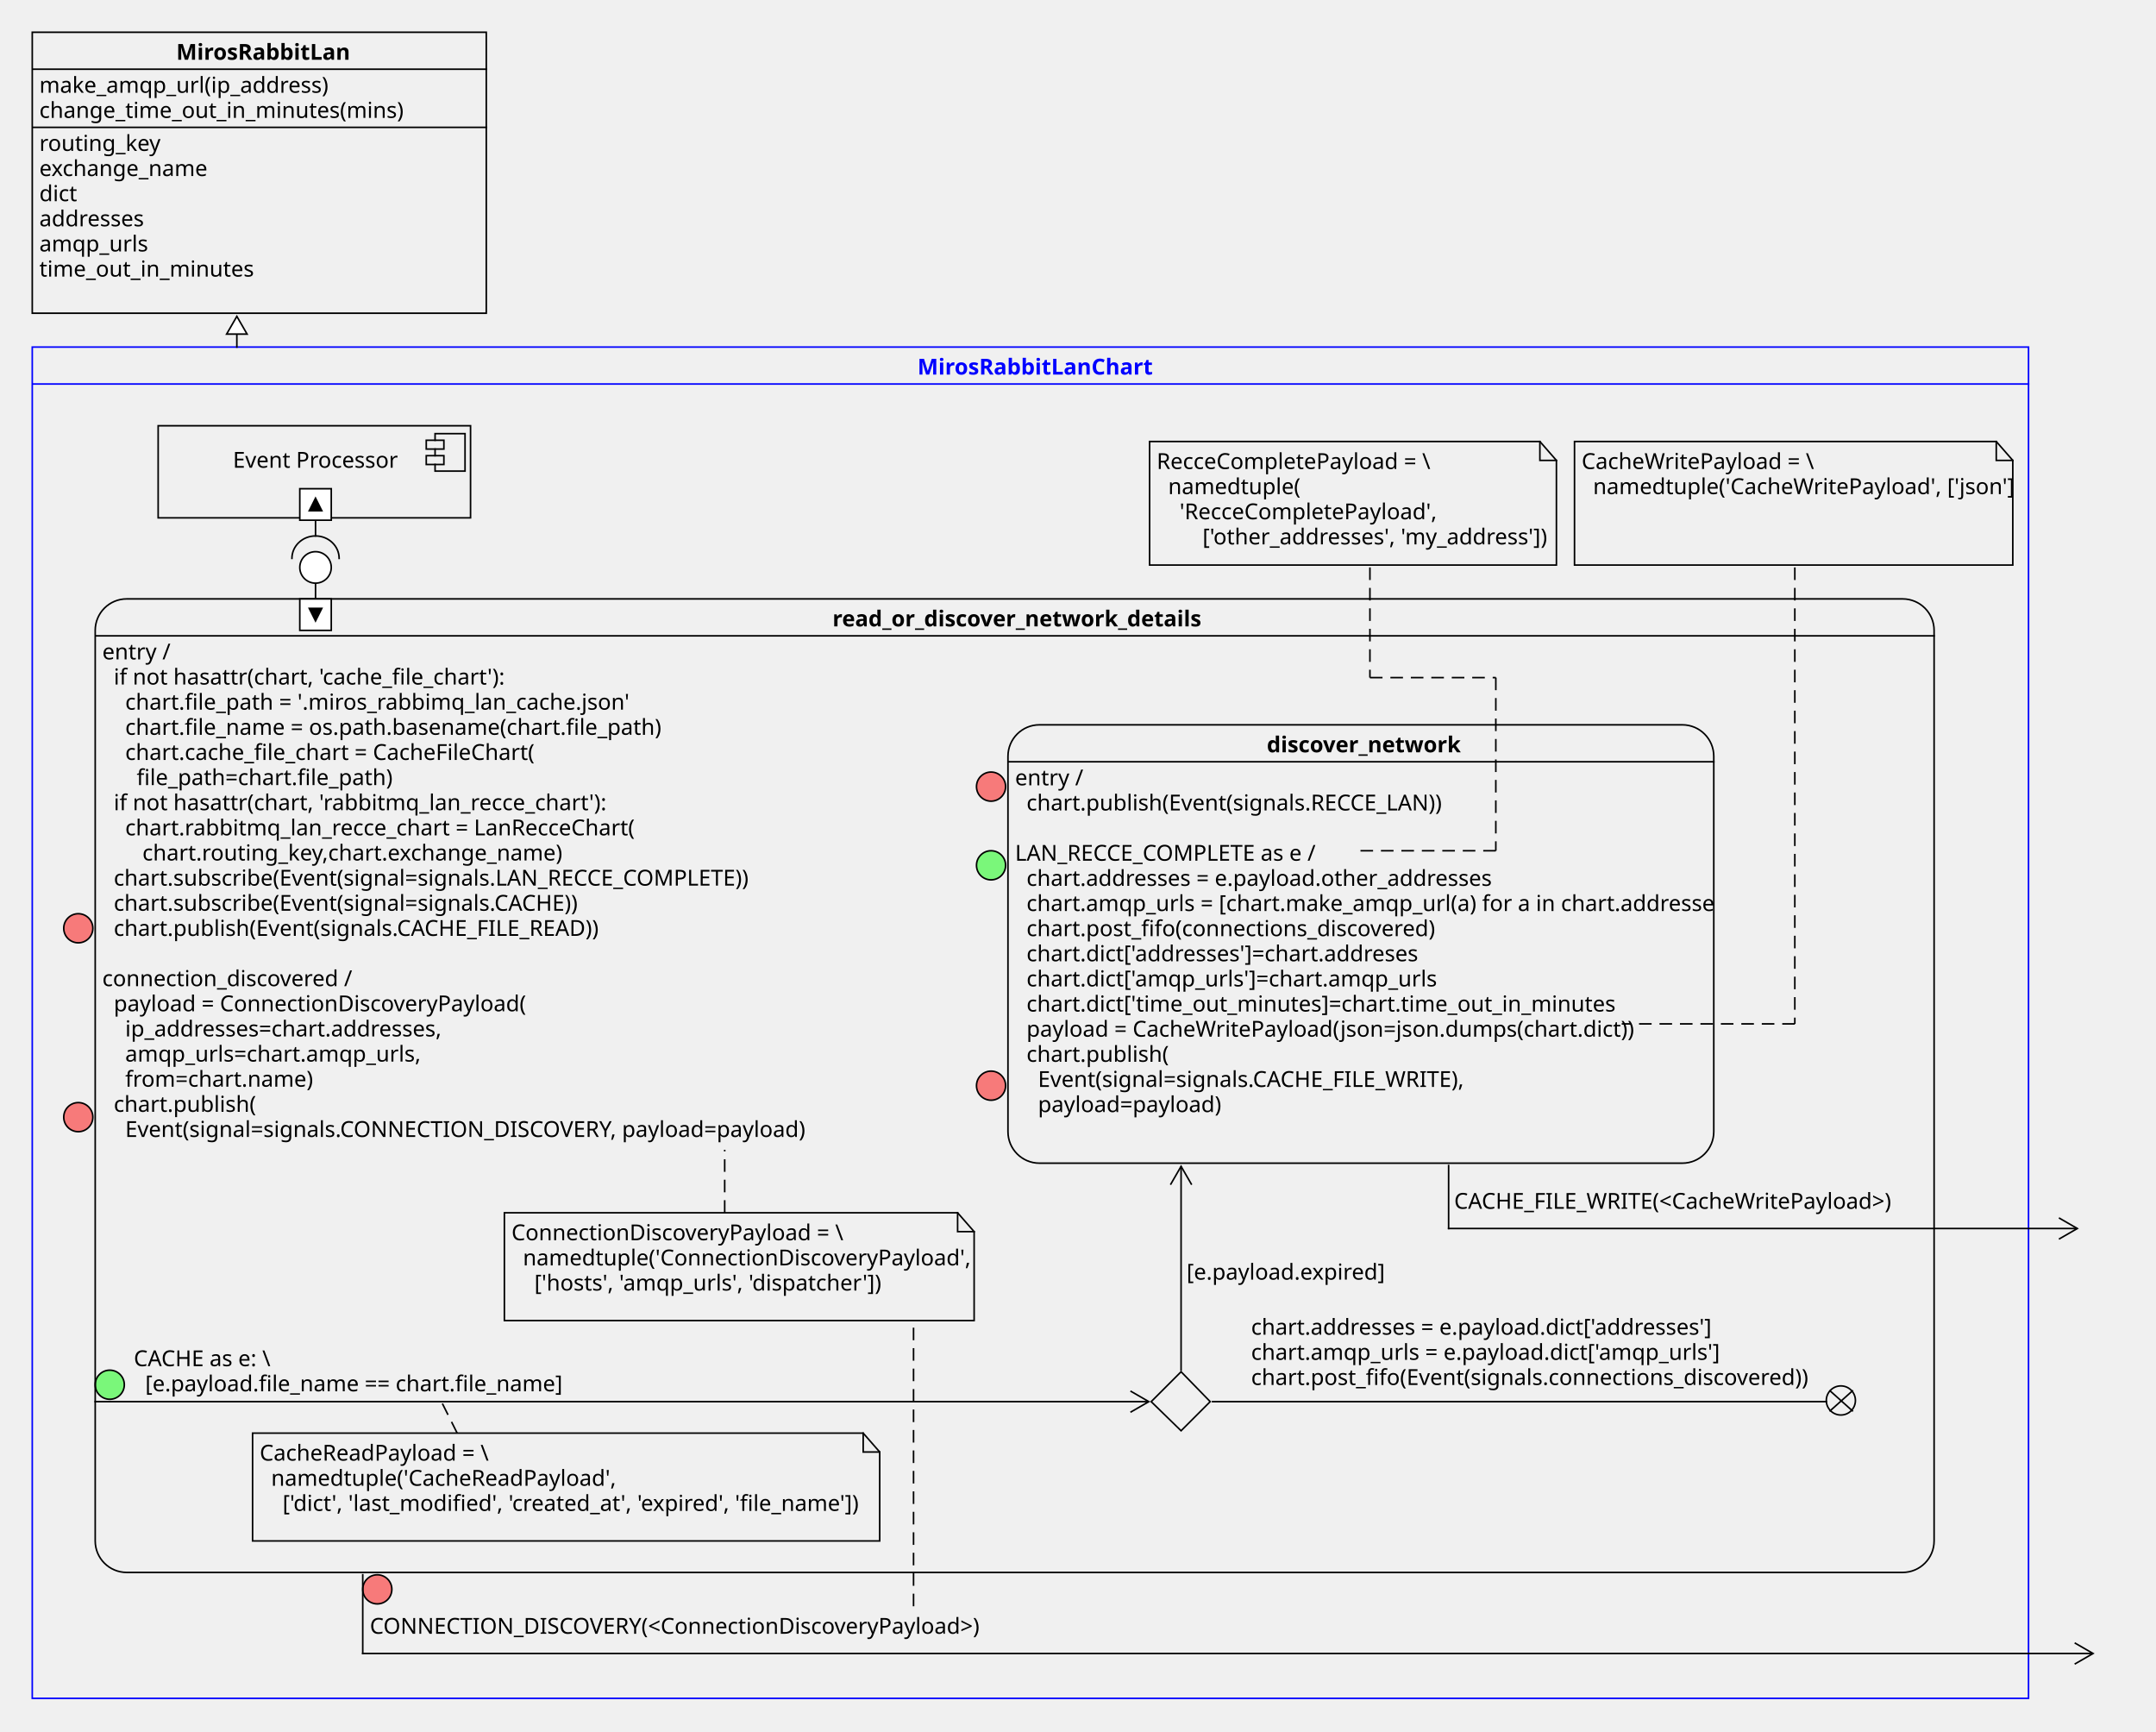
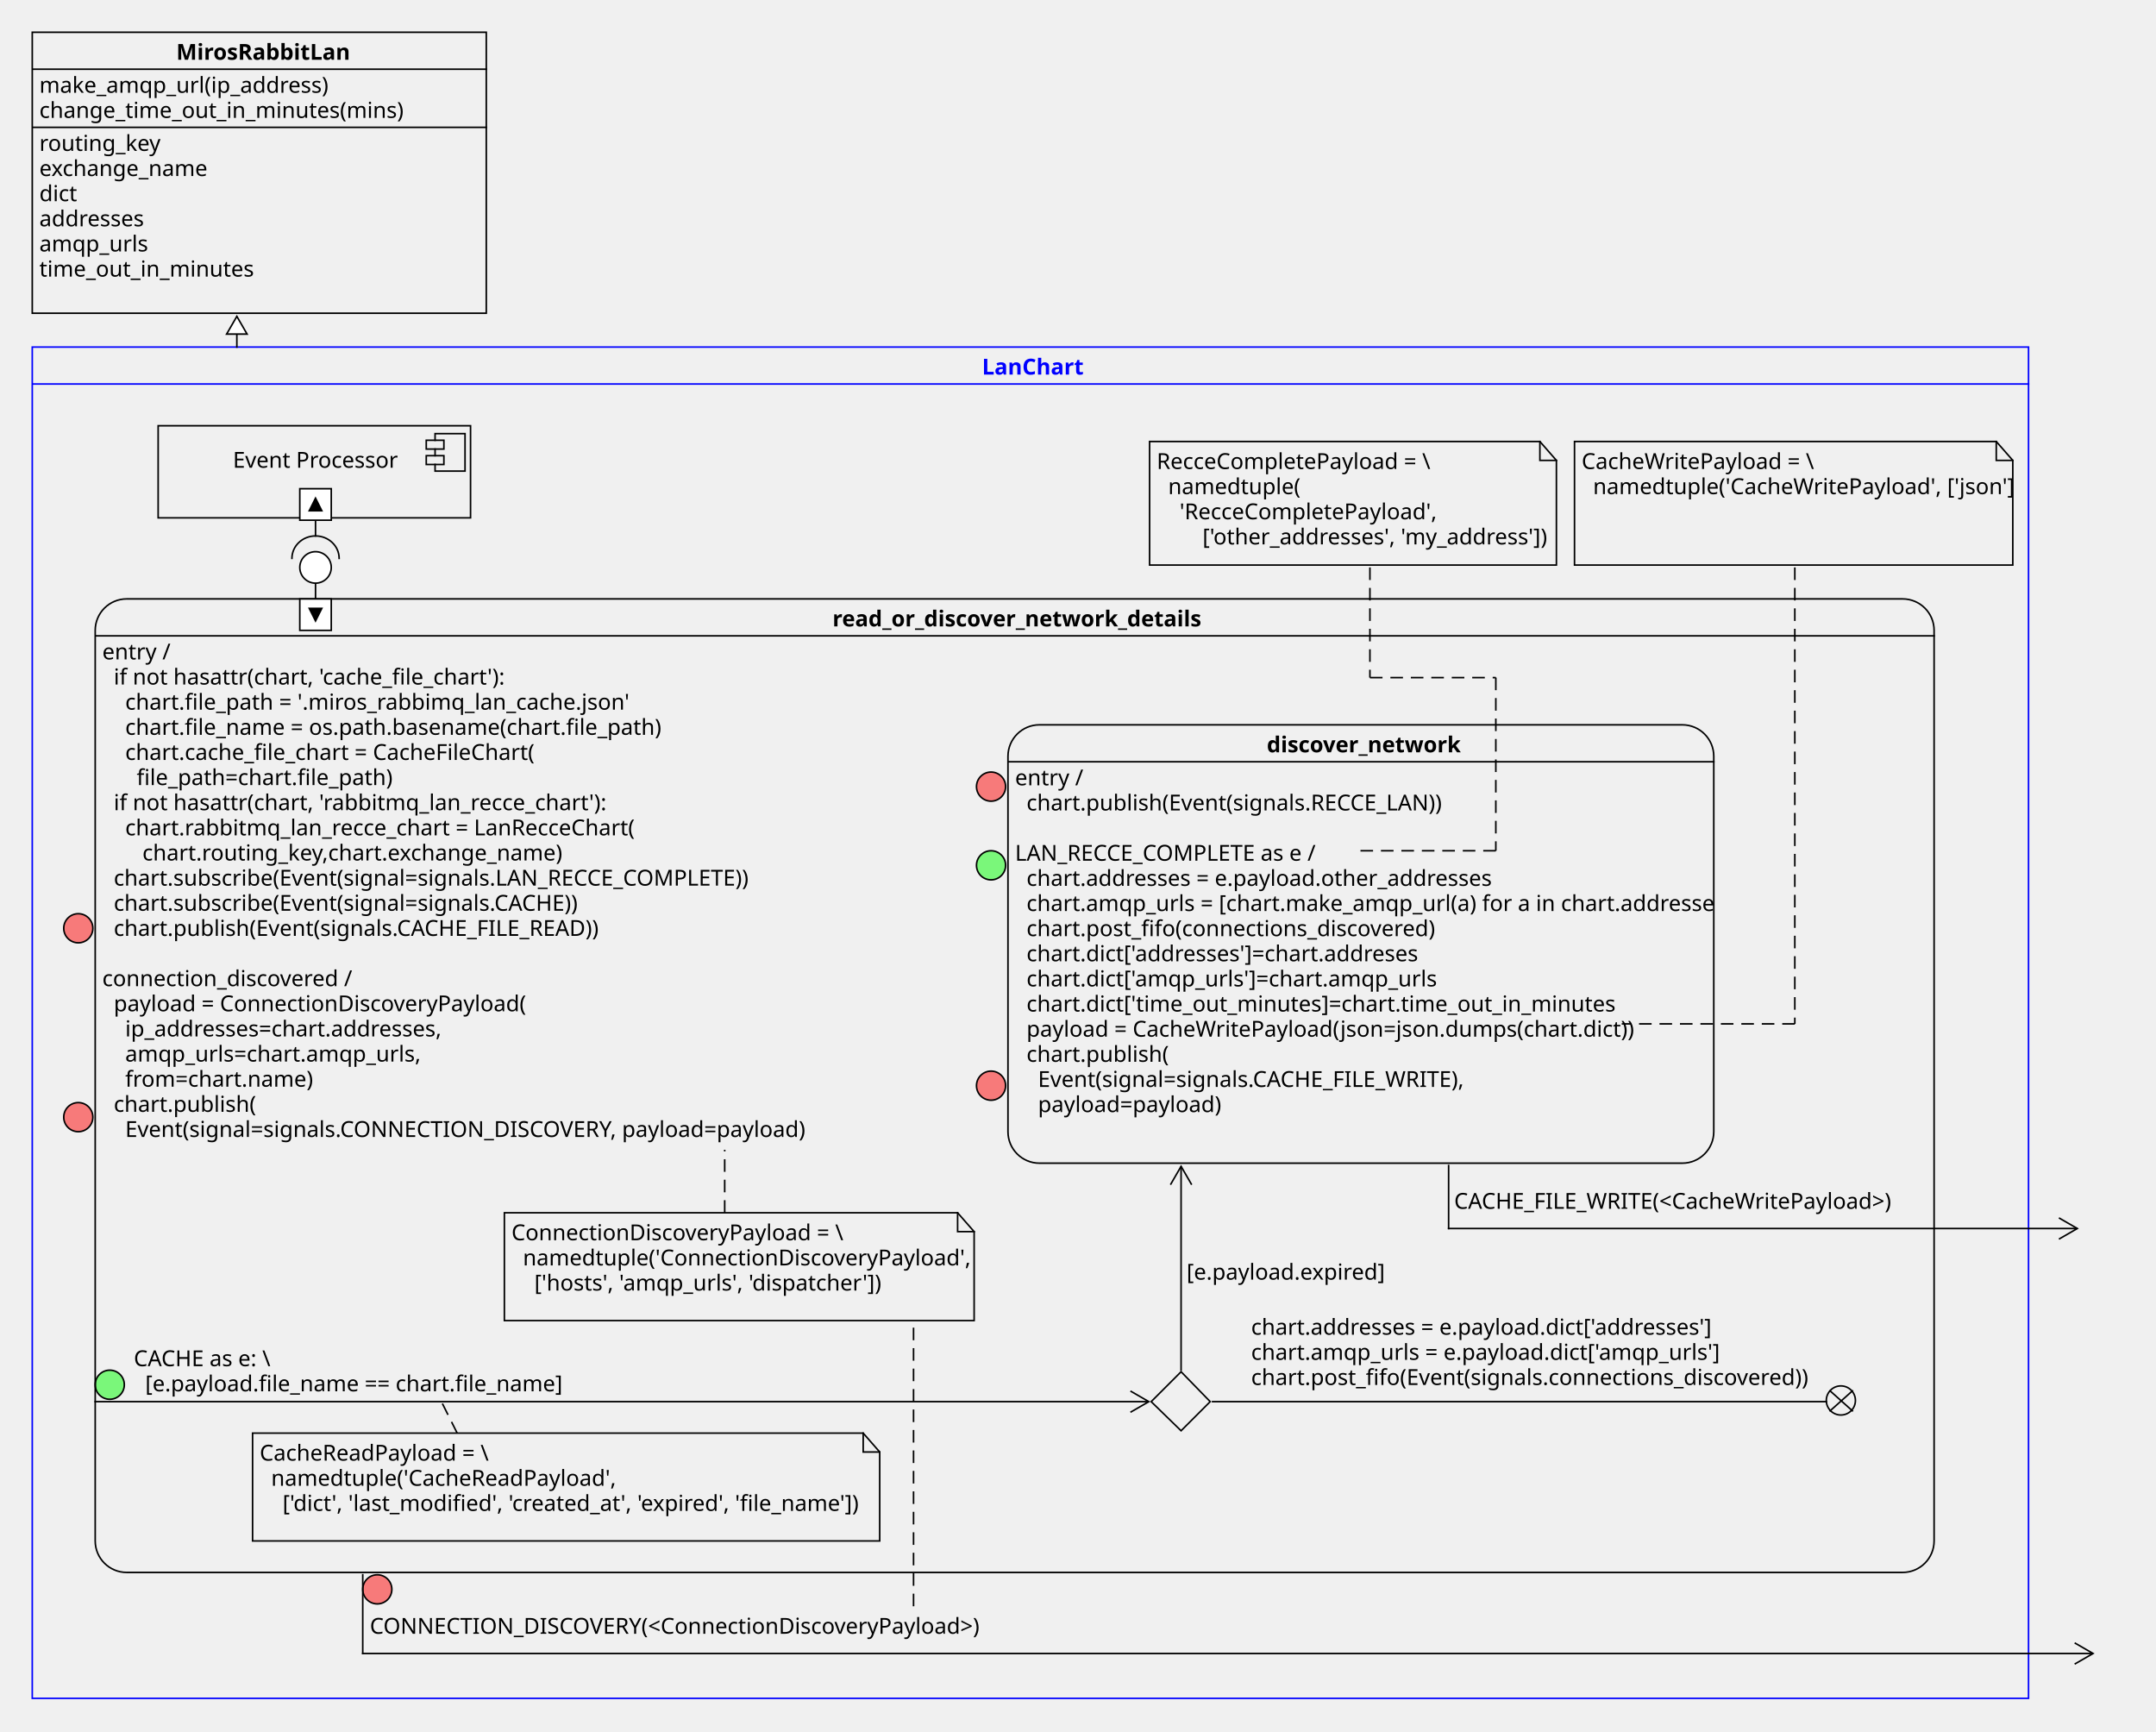
- <svg xmlns="http://www.w3.org/2000/svg" fill-opacity="1" color-rendering="auto" color-interpolation="auto" text-rendering="auto" stroke="black" stroke-linecap="square" width="1370" stroke-miterlimit="10" shape-rendering="auto" stroke-opacity="1" fill="black" stroke-dasharray="none" font-weight="normal" stroke-width="1" viewBox="100 10 1370 1100" height="1100" font-family="'Dialog'" font-style="normal" stroke-linejoin="miter" font-size="12px" stroke-dashoffset="0" image-rendering="auto">
+ <svg xmlns="http://www.w3.org/2000/svg" fill-opacity="1" color-rendering="auto" color-interpolation="auto" text-rendering="auto" stroke="black" stroke-linecap="square" width="1370" stroke-miterlimit="10" shape-rendering="auto" stroke-opacity="1" fill="black" stroke-dasharray="none" font-weight="normal" stroke-width="1" viewBox="120 60 1370 1100" height="1100" font-family="'Dialog'" font-style="normal" stroke-linejoin="miter" font-size="12px" stroke-dashoffset="0" image-rendering="auto">
  <defs id="genericDefs" />
  <g>
    <defs id="defs1">
      <clipPath clipPathUnits="userSpaceOnUse" id="clipPath1">
        <path d="M0 0 L2147483647 0 L2147483647 2147483647 L0 2147483647 L0 0 Z" />
      </clipPath>
      <clipPath clipPathUnits="userSpaceOnUse" id="clipPath2">
        <path d="M0 0 L0 20 L20 20 L20 0 Z" />
      </clipPath>
      <clipPath clipPathUnits="userSpaceOnUse" id="clipPath3">
        <path d="M0 0 L0 860 L1270 860 L1270 0 Z" />
      </clipPath>
      <clipPath clipPathUnits="userSpaceOnUse" id="clipPath4">
        <path d="M0 0 L0 80 L280 80 L280 0 Z" />
      </clipPath>
      <clipPath clipPathUnits="userSpaceOnUse" id="clipPath5">
        <path d="M0 0 L0 30 L440 30 L440 0 Z" />
      </clipPath>
      <clipPath clipPathUnits="userSpaceOnUse" id="clipPath6">
        <path d="M0 0 L0 70 L370 70 L370 0 Z" />
      </clipPath>
      <clipPath clipPathUnits="userSpaceOnUse" id="clipPath7">
        <path d="M0 0 L0 80 L260 80 L260 0 Z" />
      </clipPath>
      <clipPath clipPathUnits="userSpaceOnUse" id="clipPath8">
        <path d="M0 0 L0 280 L450 280 L450 0 Z" />
      </clipPath>
      <clipPath clipPathUnits="userSpaceOnUse" id="clipPath9">
        <path d="M0 0 L0 40 L40 40 L40 0 Z" />
      </clipPath>
      <clipPath clipPathUnits="userSpaceOnUse" id="clipPath10">
        <path d="M0 0 L0 40 L410 40 L410 0 Z" />
      </clipPath>
      <clipPath clipPathUnits="userSpaceOnUse" id="clipPath11">
        <path d="M0 0 L0 70 L400 70 L400 0 Z" />
      </clipPath>
      <clipPath clipPathUnits="userSpaceOnUse" id="clipPath12">
        <path d="M0 0 L0 70 L300 70 L300 0 Z" />
      </clipPath>
      <clipPath clipPathUnits="userSpaceOnUse" id="clipPath13">
        <path d="M0 0 L0 60 L200 60 L200 0 Z" />
      </clipPath>
      <clipPath clipPathUnits="userSpaceOnUse" id="clipPath14">
        <path d="M0 0 L0 620 L1170 620 L1170 0 Z" />
      </clipPath>
      <clipPath clipPathUnits="userSpaceOnUse" id="clipPath15">
        <path d="M0 0 L0 180 L290 180 L290 0 Z" />
      </clipPath>
      <clipPath clipPathUnits="userSpaceOnUse" id="clipPath16">
        <path d="M0 0 L0 70 L430 70 L430 0 Z" />
      </clipPath>
      <clipPath clipPathUnits="userSpaceOnUse" id="clipPath17">
        <path d="M0 0 L0 50 L30 50 L30 0 Z" />
      </clipPath>
      <clipPath clipPathUnits="userSpaceOnUse" id="clipPath18">
        <path d="M0 0 L0 320 L140 320 L140 0 Z" />
      </clipPath>
      <clipPath clipPathUnits="userSpaceOnUse" id="clipPath19">
        <path d="M0 0 L0 210 L30 210 L30 0 Z" />
      </clipPath>
      <clipPath clipPathUnits="userSpaceOnUse" id="clipPath20">
        <path d="M0 0 L0 70 L30 70 L30 0 Z" />
      </clipPath>
      <clipPath clipPathUnits="userSpaceOnUse" id="clipPath21">
        <path d="M0 0 L0 80 L1130 80 L1130 0 Z" />
      </clipPath>
      <clipPath clipPathUnits="userSpaceOnUse" id="clipPath22">
        <path d="M0 0 L0 50 L40 50 L40 0 Z" />
      </clipPath>
      <clipPath clipPathUnits="userSpaceOnUse" id="clipPath23">
        <path d="M0 0 L0 210 L120 210 L120 0 Z" />
      </clipPath>
      <clipPath clipPathUnits="userSpaceOnUse" id="clipPath24">
        <path d="M0 0 L0 30 L420 30 L420 0 Z" />
      </clipPath>
      <clipPath clipPathUnits="userSpaceOnUse" id="clipPath25">
        <path d="M0 0 L0 160 L140 160 L140 0 Z" />
      </clipPath>
      <clipPath clipPathUnits="userSpaceOnUse" id="clipPath26">
        <path d="M0 0 L0 30 L700 30 L700 0 Z" />
      </clipPath>
      <clipPath clipPathUnits="userSpaceOnUse" id="clipPath27">
        <path d="M0 0 L0 60 L50 60 L50 0 Z" />
      </clipPath>
      <clipPath clipPathUnits="userSpaceOnUse" id="clipPath28">
        <path d="M0 0 L0 60 L30 60 L30 0 Z" />
      </clipPath>
    </defs>
-     <g fill="rgb(255,0,0)" fill-opacity="0.49" transform="translate(140,590)" stroke-opacity="0.49" stroke="rgb(255,0,0)">
-       <circle r="9.25" clip-path="url(#clipPath2)" cx="9.75" cy="9.75" stroke="none" />
-     </g>
-     <g transform="translate(140,590)">
-       <circle fill="none" r="9.25" clip-path="url(#clipPath2)" cx="9.75" cy="9.75" />
-     </g>
-     <g fill="rgb(255,255,255)" fill-opacity="0" transform="translate(120,230)" stroke-opacity="0" stroke="rgb(255,255,255)">
+     <g fill="rgb(255,0,0)" fill-opacity="0.49" transform="translate(160,640)" stroke-opacity="0.49" stroke="rgb(255,0,0)">
+       <circle r="9.25" clip-path="url(#clipPath2)" cx="9.75" cy="9.75" stroke="none" />
+     </g>
+     <g transform="translate(160,640)">
+       <circle fill="none" r="9.25" clip-path="url(#clipPath2)" cx="9.75" cy="9.75" />
+     </g>
+     <g fill="rgb(255,255,255)" fill-opacity="0" transform="translate(140,280)" stroke-opacity="0" stroke="rgb(255,255,255)">
      <rect x="0.5" width="1268.5" height="858.5" y="0.5" clip-path="url(#clipPath3)" stroke="none" />
    </g>
-     <g fill="blue" transform="translate(120,230)" stroke="blue">
+     <g fill="blue" transform="translate(140,280)" stroke="blue">
      <rect fill="none" x="0.5" width="1268.5" height="858.5" y="0.5" clip-path="url(#clipPath3)" />
-       <text x="563" font-size="14px" y="17.969" clip-path="url(#clipPath3)" font-family="sans-serif" stroke="none" font-weight="bold" xml:space="preserve">MirosRabbitLanChart</text>
+       <text x="604" font-size="14px" y="17.969" clip-path="url(#clipPath3)" font-family="sans-serif" stroke="none" font-weight="bold" xml:space="preserve">LanChart</text>
      <path fill="none" d="M1 23.969 L1269 23.969" clip-path="url(#clipPath3)" />
    </g>
-     <g fill="rgb(255,0,0)" fill-opacity="0.49" transform="translate(720,690)" stroke-opacity="0.49" stroke="rgb(255,0,0)">
-       <circle r="9.25" clip-path="url(#clipPath2)" cx="9.75" cy="9.75" stroke="none" />
-     </g>
-     <g transform="translate(720,690)">
-       <circle fill="none" r="9.25" clip-path="url(#clipPath2)" cx="9.75" cy="9.75" />
-     </g>
-     <g fill="rgb(255,255,255)" fill-opacity="0" transform="translate(1100,290)" stroke-opacity="0" stroke="rgb(255,255,255)">
+     <g fill="rgb(255,0,0)" fill-opacity="0.49" transform="translate(740,740)" stroke-opacity="0.49" stroke="rgb(255,0,0)">
+       <circle r="9.25" clip-path="url(#clipPath2)" cx="9.75" cy="9.75" stroke="none" />
+     </g>
+     <g transform="translate(740,740)">
+       <circle fill="none" r="9.25" clip-path="url(#clipPath2)" cx="9.75" cy="9.75" />
+     </g>
+     <g fill="rgb(255,255,255)" fill-opacity="0" transform="translate(1120,340)" stroke-opacity="0" stroke="rgb(255,255,255)">
      <path d="M0.5 0.5 L268.5 0.5 L279 12.5 L279 79 L0.5 79 Z" stroke="none" clip-path="url(#clipPath4)" />
    </g>
-     <g transform="translate(1100,290)">
+     <g transform="translate(1120,340)">
      <path fill="none" d="M0.5 0.5 L268.5 0.5 L279 12.5 L279 79 L0.5 79 Z" clip-path="url(#clipPath4)" />
      <path fill="none" d="M268.5 0.5 L268.5 12.5 L279 12.5" clip-path="url(#clipPath4)" />
      <text x="5" font-size="14px" y="17.969" clip-path="url(#clipPath4)" font-family="sans-serif" stroke="none" xml:space="preserve">CacheWritePayload = \</text>
      <text x="5" font-size="14px" y="33.938" clip-path="url(#clipPath4)" font-family="sans-serif" stroke="none" xml:space="preserve">  namedtuple('CacheWritePayload', ['json'])</text>
    </g>
-     <g font-family="sans-serif" font-size="14px" transform="translate(330,1030)">
+     <g font-family="sans-serif" font-size="14px" transform="translate(350,1080)">
      <text x="5" xml:space="preserve" y="17.969" clip-path="url(#clipPath5)" stroke="none">CONNECTION_DISCOVERY(&lt;ConnectionDiscoveryPayload&gt;)</text>
    </g>
-     <g fill="rgb(255,0,0)" fill-opacity="0.49" transform="translate(140,710)" stroke-opacity="0.49" stroke="rgb(255,0,0)">
-       <circle r="9.25" clip-path="url(#clipPath2)" cx="9.75" cy="9.75" stroke="none" />
-     </g>
-     <g transform="translate(140,710)">
-       <circle fill="none" r="9.25" clip-path="url(#clipPath2)" cx="9.75" cy="9.75" />
-     </g>
-     <g fill="rgb(255,255,255)" fill-opacity="0" transform="translate(1260,890)" stroke-opacity="0" stroke="rgb(255,255,255)">
-       <circle r="9.25" clip-path="url(#clipPath2)" cx="9.75" cy="9.75" stroke="none" />
-     </g>
-     <g transform="translate(1260,890)">
+     <g fill="rgb(255,0,0)" fill-opacity="0.49" transform="translate(160,760)" stroke-opacity="0.49" stroke="rgb(255,0,0)">
+       <circle r="9.25" clip-path="url(#clipPath2)" cx="9.75" cy="9.75" stroke="none" />
+     </g>
+     <g transform="translate(160,760)">
+       <circle fill="none" r="9.25" clip-path="url(#clipPath2)" cx="9.75" cy="9.75" />
+     </g>
+     <g fill="rgb(255,255,255)" fill-opacity="0" transform="translate(1280,940)" stroke-opacity="0" stroke="rgb(255,255,255)">
+       <circle r="9.25" clip-path="url(#clipPath2)" cx="9.75" cy="9.75" stroke="none" />
+     </g>
+     <g transform="translate(1280,940)">
      <circle fill="none" r="9.25" clip-path="url(#clipPath2)" cx="9.75" cy="9.75" />
      <path fill="none" d="M2.919 3.667 L17.081 16.333" clip-path="url(#clipPath2)" />
      <path fill="none" d="M2.919 16.333 L17.081 3.667" clip-path="url(#clipPath2)" />
    </g>
-     <g font-family="sans-serif" font-size="14px" transform="translate(890,840)">
+     <g font-family="sans-serif" font-size="14px" transform="translate(910,890)">
      <text x="5" xml:space="preserve" y="17.969" clip-path="url(#clipPath6)" stroke="none">chart.addresses = e.payload.dict['addresses']</text>
      <text x="5" xml:space="preserve" y="33.938" clip-path="url(#clipPath6)" stroke="none">chart.amqp_urls = e.payload.dict['amqp_urls']</text>
      <text x="5" xml:space="preserve" y="49.906" clip-path="url(#clipPath6)" stroke="none">chart.post_fifo(Event(signals.connections_discovered))</text>
    </g>
-     <g fill="rgb(0,255,0)" fill-opacity="0.49" transform="translate(720,550)" stroke-opacity="0.49" stroke="rgb(0,255,0)">
-       <circle r="9.25" clip-path="url(#clipPath2)" cx="9.75" cy="9.75" stroke="none" />
-     </g>
-     <g transform="translate(720,550)">
-       <circle fill="none" r="9.25" clip-path="url(#clipPath2)" cx="9.75" cy="9.75" />
-     </g>
-     <g fill="rgb(255,255,255)" fill-opacity="0" transform="translate(830,290)" stroke-opacity="0" stroke="rgb(255,255,255)">
+     <g fill="rgb(0,255,0)" fill-opacity="0.49" transform="translate(740,600)" stroke-opacity="0.49" stroke="rgb(0,255,0)">
+       <circle r="9.25" clip-path="url(#clipPath2)" cx="9.75" cy="9.75" stroke="none" />
+     </g>
+     <g transform="translate(740,600)">
+       <circle fill="none" r="9.25" clip-path="url(#clipPath2)" cx="9.75" cy="9.75" />
+     </g>
+     <g fill="rgb(255,255,255)" fill-opacity="0" transform="translate(850,340)" stroke-opacity="0" stroke="rgb(255,255,255)">
      <path d="M0.5 0.5 L248.5 0.5 L259 12.5 L259 79 L0.5 79 Z" stroke="none" clip-path="url(#clipPath7)" />
    </g>
-     <g transform="translate(830,290)">
+     <g transform="translate(850,340)">
      <path fill="none" d="M0.5 0.5 L248.5 0.5 L259 12.5 L259 79 L0.5 79 Z" clip-path="url(#clipPath7)" />
      <path fill="none" d="M248.5 0.5 L248.5 12.5 L259 12.5" clip-path="url(#clipPath7)" />
      <text x="5" font-size="14px" y="17.969" clip-path="url(#clipPath7)" font-family="sans-serif" stroke="none" xml:space="preserve">RecceCompletePayload = \</text>
      <text x="5" font-size="14px" y="33.938" clip-path="url(#clipPath7)" font-family="sans-serif" stroke="none" xml:space="preserve">  namedtuple(</text>
      <text x="5" font-size="14px" y="49.906" clip-path="url(#clipPath7)" font-family="sans-serif" stroke="none" xml:space="preserve">    'RecceCompletePayload',</text>
      <text x="5" font-size="14px" y="65.875" clip-path="url(#clipPath7)" font-family="sans-serif" stroke="none" xml:space="preserve">        ['other_addresses', 'my_address'])</text>
    </g>
-     <g fill="rgb(255,0,0)" fill-opacity="0.49" transform="translate(720,500)" stroke-opacity="0.49" stroke="rgb(255,0,0)">
-       <circle r="9.25" clip-path="url(#clipPath2)" cx="9.75" cy="9.75" stroke="none" />
-     </g>
-     <g transform="translate(720,500)">
-       <circle fill="none" r="9.25" clip-path="url(#clipPath2)" cx="9.75" cy="9.75" />
-     </g>
-     <g fill="rgb(255,255,255)" fill-opacity="0" transform="translate(740,470)" stroke-opacity="0" stroke="rgb(255,255,255)">
+     <g fill="rgb(255,0,0)" fill-opacity="0.49" transform="translate(740,550)" stroke-opacity="0.49" stroke="rgb(255,0,0)">
+       <circle r="9.25" clip-path="url(#clipPath2)" cx="9.75" cy="9.75" stroke="none" />
+     </g>
+     <g transform="translate(740,550)">
+       <circle fill="none" r="9.25" clip-path="url(#clipPath2)" cx="9.75" cy="9.75" />
+     </g>
+     <g fill="rgb(255,255,255)" fill-opacity="0" transform="translate(760,520)" stroke-opacity="0" stroke="rgb(255,255,255)">
      <rect x="0.5" y="0.5" clip-path="url(#clipPath8)" width="448.5" rx="20" ry="20" height="278.5" stroke="none" />
    </g>
-     <g transform="translate(740,470)">
+     <g transform="translate(760,520)">
      <rect x="0.5" y="0.5" clip-path="url(#clipPath8)" fill="none" width="448.5" rx="20" ry="20" height="278.5" />
      <text x="165" font-size="14px" y="17.969" clip-path="url(#clipPath8)" font-family="sans-serif" stroke="none" font-weight="bold" xml:space="preserve">discover_network</text>
      <path fill="none" d="M1 23.969 L449 23.969" clip-path="url(#clipPath8)" />
      <text x="5" font-size="14px" y="38.938" clip-path="url(#clipPath8)" font-family="sans-serif" stroke="none" xml:space="preserve">entry /</text>
      <text x="5" font-size="14px" y="54.906" clip-path="url(#clipPath8)" font-family="sans-serif" stroke="none" xml:space="preserve">  chart.publish(Event(signals.RECCE_LAN))</text>
      <text x="5" font-size="14px" y="86.844" clip-path="url(#clipPath8)" font-family="sans-serif" stroke="none" xml:space="preserve">LAN_RECCE_COMPLETE as e /</text>
      <text x="5" font-size="14px" y="102.812" clip-path="url(#clipPath8)" font-family="sans-serif" stroke="none" xml:space="preserve">  chart.addresses = e.payload.other_addresses</text>
      <text x="5" font-size="14px" y="118.781" clip-path="url(#clipPath8)" font-family="sans-serif" stroke="none" xml:space="preserve">  chart.amqp_urls = [chart.make_amqp_url(a) for a in chart.addresses]</text>
      <text x="5" font-size="14px" y="134.75" clip-path="url(#clipPath8)" font-family="sans-serif" stroke="none" xml:space="preserve">  chart.post_fifo(connections_discovered)</text>
      <text x="5" font-size="14px" y="150.719" clip-path="url(#clipPath8)" font-family="sans-serif" stroke="none" xml:space="preserve">  chart.dict['addresses']=chart.addreses</text>
      <text x="5" font-size="14px" y="166.688" clip-path="url(#clipPath8)" font-family="sans-serif" stroke="none" xml:space="preserve">  chart.dict['amqp_urls']=chart.amqp_urls</text>
      <text x="5" font-size="14px" y="182.656" clip-path="url(#clipPath8)" font-family="sans-serif" stroke="none" xml:space="preserve">  chart.dict['time_out_minutes]=chart.time_out_in_minutes</text>
      <text x="5" font-size="14px" y="198.625" clip-path="url(#clipPath8)" font-family="sans-serif" stroke="none" xml:space="preserve">  payload = CacheWritePayload(json=json.dumps(chart.dict))</text>
      <text x="5" font-size="14px" y="214.594" clip-path="url(#clipPath8)" font-family="sans-serif" stroke="none" xml:space="preserve">  chart.publish(</text>
      <text x="5" font-size="14px" y="230.562" clip-path="url(#clipPath8)" font-family="sans-serif" stroke="none" xml:space="preserve">    Event(signal=signals.CACHE_FILE_WRITE),</text>
      <text x="5" font-size="14px" y="246.531" clip-path="url(#clipPath8)" font-family="sans-serif" stroke="none" xml:space="preserve">    payload=payload)</text>
      <text x="5" font-size="14px" y="262.5" clip-path="url(#clipPath8)" font-family="sans-serif" stroke="none" xml:space="preserve">    </text>
      <text x="5" font-size="14px" y="278.469" clip-path="url(#clipPath8)" font-family="sans-serif" stroke="none" xml:space="preserve">  </text>
    </g>
-     <g fill="rgb(255,255,255)" fill-opacity="0" transform="translate(830,880)" stroke-opacity="0" stroke="rgb(255,255,255)">
+     <g fill="rgb(255,255,255)" fill-opacity="0" transform="translate(850,930)" stroke-opacity="0" stroke="rgb(255,255,255)">
      <path d="M20.5 1.5 L39 20.5 L20.5 39 L1.5 20.5 Z" stroke="none" clip-path="url(#clipPath9)" />
    </g>
-     <g transform="translate(830,880)">
+     <g transform="translate(850,930)">
      <path fill="none" d="M20.5 1.5 L39 20.5 L20.5 39 L1.5 20.5 Z" clip-path="url(#clipPath9)" />
    </g>
-     <g font-family="sans-serif" font-size="14px" transform="translate(180,860)">
+     <g font-family="sans-serif" font-size="14px" transform="translate(200,910)">
      <text x="5" xml:space="preserve" y="17.969" clip-path="url(#clipPath10)" stroke="none">CACHE as e: \</text>
      <text x="5" xml:space="preserve" y="33.938" clip-path="url(#clipPath10)" stroke="none">  [e.payload.file_name == chart.file_name]</text>
      <text x="5" xml:space="preserve" y="65.875" clip-path="url(#clipPath10)" stroke="none">    </text>
      <text x="5" xml:space="preserve" y="81.844" clip-path="url(#clipPath10)" stroke="none">  </text>
    </g>
-     <g fill="rgb(255,255,255)" fill-opacity="0" transform="translate(260,920)" stroke-opacity="0" stroke="rgb(255,255,255)">
+     <g fill="rgb(255,255,255)" fill-opacity="0" transform="translate(280,970)" stroke-opacity="0" stroke="rgb(255,255,255)">
      <path d="M0.5 0.5 L388.5 0.5 L399 12.5 L399 69 L0.5 69 Z" stroke="none" clip-path="url(#clipPath11)" />
    </g>
-     <g transform="translate(260,920)">
+     <g transform="translate(280,970)">
      <path fill="none" d="M0.5 0.5 L388.5 0.5 L399 12.5 L399 69 L0.5 69 Z" clip-path="url(#clipPath11)" />
      <path fill="none" d="M388.5 0.5 L388.5 12.5 L399 12.5" clip-path="url(#clipPath11)" />
      <text x="5" font-size="14px" y="17.969" clip-path="url(#clipPath11)" font-family="sans-serif" stroke="none" xml:space="preserve">CacheReadPayload = \</text>
      <text x="5" font-size="14px" y="33.938" clip-path="url(#clipPath11)" font-family="sans-serif" stroke="none" xml:space="preserve">  namedtuple('CacheReadPayload',</text>
      <text x="5" font-size="14px" y="49.906" clip-path="url(#clipPath11)" font-family="sans-serif" stroke="none" xml:space="preserve">    ['dict', 'last_modified', 'created_at', 'expired', 'file_name'])</text>
    </g>
-     <g fill="rgb(0,255,0)" fill-opacity="0.49" transform="translate(160,880)" stroke-opacity="0.49" stroke="rgb(0,255,0)">
-       <circle r="9.25" clip-path="url(#clipPath2)" cx="9.75" cy="9.75" stroke="none" />
-     </g>
-     <g transform="translate(160,880)">
-       <circle fill="none" r="9.25" clip-path="url(#clipPath2)" cx="9.75" cy="9.75" />
-     </g>
-     <g fill="rgb(255,0,0)" fill-opacity="0.49" transform="translate(330,1010)" stroke-opacity="0.49" stroke="rgb(255,0,0)">
-       <circle r="9.25" clip-path="url(#clipPath2)" cx="9.75" cy="9.75" stroke="none" />
-     </g>
-     <g transform="translate(330,1010)">
-       <circle fill="none" r="9.25" clip-path="url(#clipPath2)" cx="9.75" cy="9.75" />
-     </g>
-     <g fill="rgb(255,255,255)" fill-opacity="0" transform="translate(420,780)" stroke-opacity="0" stroke="rgb(255,255,255)">
+     <g fill="rgb(0,255,0)" fill-opacity="0.49" transform="translate(180,930)" stroke-opacity="0.49" stroke="rgb(0,255,0)">
+       <circle r="9.25" clip-path="url(#clipPath2)" cx="9.75" cy="9.75" stroke="none" />
+     </g>
+     <g transform="translate(180,930)">
+       <circle fill="none" r="9.25" clip-path="url(#clipPath2)" cx="9.75" cy="9.75" />
+     </g>
+     <g fill="rgb(255,0,0)" fill-opacity="0.49" transform="translate(350,1060)" stroke-opacity="0.49" stroke="rgb(255,0,0)">
+       <circle r="9.25" clip-path="url(#clipPath2)" cx="9.75" cy="9.75" stroke="none" />
+     </g>
+     <g transform="translate(350,1060)">
+       <circle fill="none" r="9.25" clip-path="url(#clipPath2)" cx="9.75" cy="9.75" />
+     </g>
+     <g fill="rgb(255,255,255)" fill-opacity="0" transform="translate(440,830)" stroke-opacity="0" stroke="rgb(255,255,255)">
      <path d="M0.5 0.5 L288.5 0.5 L299 12.5 L299 69 L0.5 69 Z" stroke="none" clip-path="url(#clipPath12)" />
    </g>
-     <g transform="translate(420,780)">
+     <g transform="translate(440,830)">
      <path fill="none" d="M0.5 0.5 L288.5 0.5 L299 12.5 L299 69 L0.5 69 Z" clip-path="url(#clipPath12)" />
      <path fill="none" d="M288.5 0.5 L288.5 12.5 L299 12.5" clip-path="url(#clipPath12)" />
      <text x="5" font-size="14px" y="17.969" clip-path="url(#clipPath12)" font-family="sans-serif" stroke="none" xml:space="preserve">ConnectionDiscoveryPayload = \</text>
      <text x="5" font-size="14px" y="33.938" clip-path="url(#clipPath12)" font-family="sans-serif" stroke="none" xml:space="preserve">  namedtuple('ConnectionDiscoveryPayload',</text>
      <text x="5" font-size="14px" y="49.906" clip-path="url(#clipPath12)" font-family="sans-serif" stroke="none" xml:space="preserve">    ['hosts', 'amqp_urls', 'dispatcher'])</text>
    </g>
-     <g fill="rgb(255,255,255)" fill-opacity="0" transform="translate(200,280)" stroke-opacity="0" stroke="rgb(255,255,255)">
+     <g fill="rgb(255,255,255)" fill-opacity="0" transform="translate(220,330)" stroke-opacity="0" stroke="rgb(255,255,255)">
      <rect x="170.86" width="11.2" height="5.6" y="9.7" clip-path="url(#clipPath13)" stroke="none" />
    </g>
-     <g transform="translate(200,280)">
+     <g transform="translate(220,330)">
      <rect fill="none" x="170.86" width="11.2" height="5.6" y="9.7" clip-path="url(#clipPath13)" />
    </g>
-     <g fill="rgb(255,255,255)" fill-opacity="0" transform="translate(200,280)" stroke-opacity="0" stroke="rgb(255,255,255)">
+     <g fill="rgb(255,255,255)" fill-opacity="0" transform="translate(220,330)" stroke-opacity="0" stroke="rgb(255,255,255)">
      <rect x="170.86" width="11.2" height="5.6" y="19.5" clip-path="url(#clipPath13)" stroke="none" />
    </g>
-     <g transform="translate(200,280)">
+     <g transform="translate(220,330)">
      <rect fill="none" x="170.86" width="11.2" height="5.6" y="19.5" clip-path="url(#clipPath13)" />
      <path fill="none" d="M176.46 15.3 L176.46 19.5" clip-path="url(#clipPath13)" />
      <path fill="none" d="M176.46 9.7 L176.46 5.5 L195.5 5.5 L195.5 29.3 L176.46 29.3 L176.46 25.1" clip-path="url(#clipPath13)" />
    </g>
-     <g fill="rgb(255,255,255)" fill-opacity="0" transform="translate(200,280)" stroke-opacity="0" stroke="rgb(255,255,255)">
+     <g fill="rgb(255,255,255)" fill-opacity="0" transform="translate(220,330)" stroke-opacity="0" stroke="rgb(255,255,255)">
      <rect x="0.5" width="198.5" height="58.5" y="0.5" clip-path="url(#clipPath13)" stroke="none" />
    </g>
-     <g transform="translate(200,280)">
+     <g transform="translate(220,330)">
      <rect fill="none" x="0.5" width="198.5" height="58.5" y="0.5" clip-path="url(#clipPath13)" />
      <text x="48" font-size="14px" y="27.169" clip-path="url(#clipPath13)" font-family="sans-serif" stroke="none" xml:space="preserve">Event Processor</text>
    </g>
-     <g fill="rgb(255,255,255)" fill-opacity="0" transform="translate(160,390)" stroke-opacity="0" stroke="rgb(255,255,255)">
+     <g fill="rgb(255,255,255)" fill-opacity="0" transform="translate(180,440)" stroke-opacity="0" stroke="rgb(255,255,255)">
      <rect x="0.5" y="0.5" clip-path="url(#clipPath14)" width="1168.5" rx="20" ry="20" height="618.5" stroke="none" />
    </g>
-     <g transform="translate(160,390)">
+     <g transform="translate(180,440)">
      <rect x="0.5" y="0.5" clip-path="url(#clipPath14)" fill="none" width="1168.5" rx="20" ry="20" height="618.5" />
      <text x="469" font-size="14px" y="17.969" clip-path="url(#clipPath14)" font-family="sans-serif" stroke="none" font-weight="bold" xml:space="preserve">read_or_discover_network_details</text>
      <path fill="none" d="M1 23.969 L1169 23.969" clip-path="url(#clipPath14)" />
      <text x="5" font-size="14px" y="38.938" clip-path="url(#clipPath14)" font-family="sans-serif" stroke="none" xml:space="preserve">entry /</text>
      <text x="5" font-size="14px" y="54.906" clip-path="url(#clipPath14)" font-family="sans-serif" stroke="none" xml:space="preserve">  if not hasattr(chart, 'cache_file_chart'):</text>
      <text x="5" font-size="14px" y="70.875" clip-path="url(#clipPath14)" font-family="sans-serif" stroke="none" xml:space="preserve">    chart.file_path = '.miros_rabbimq_lan_cache.json'</text>
      <text x="5" font-size="14px" y="86.844" clip-path="url(#clipPath14)" font-family="sans-serif" stroke="none" xml:space="preserve">    chart.file_name = os.path.basename(chart.file_path)</text>
      <text x="5" font-size="14px" y="102.812" clip-path="url(#clipPath14)" font-family="sans-serif" stroke="none" xml:space="preserve">    chart.cache_file_chart = CacheFileChart(</text>
      <text x="5" font-size="14px" y="118.781" clip-path="url(#clipPath14)" font-family="sans-serif" stroke="none" xml:space="preserve">      file_path=chart.file_path)</text>
      <text x="5" font-size="14px" y="134.75" clip-path="url(#clipPath14)" font-family="sans-serif" stroke="none" xml:space="preserve">  if not hasattr(chart, 'rabbitmq_lan_recce_chart'):</text>
      <text x="5" font-size="14px" y="150.719" clip-path="url(#clipPath14)" font-family="sans-serif" stroke="none" xml:space="preserve">    chart.rabbitmq_lan_recce_chart = LanRecceChart(</text>
      <text x="5" font-size="14px" y="166.688" clip-path="url(#clipPath14)" font-family="sans-serif" stroke="none" xml:space="preserve">       chart.routing_key,chart.exchange_name)</text>
      <text x="5" font-size="14px" y="182.656" clip-path="url(#clipPath14)" font-family="sans-serif" stroke="none" xml:space="preserve">  chart.subscribe(Event(signal=signals.LAN_RECCE_COMPLETE))</text>
      <text x="5" font-size="14px" y="198.625" clip-path="url(#clipPath14)" font-family="sans-serif" stroke="none" xml:space="preserve">  chart.subscribe(Event(signal=signals.CACHE))</text>
      <text x="5" font-size="14px" y="214.594" clip-path="url(#clipPath14)" font-family="sans-serif" stroke="none" xml:space="preserve">  chart.publish(Event(signals.CACHE_FILE_READ))</text>
      <text x="5" font-size="14px" y="246.531" clip-path="url(#clipPath14)" font-family="sans-serif" stroke="none" xml:space="preserve">connection_discovered /</text>
      <text x="5" font-size="14px" y="262.5" clip-path="url(#clipPath14)" font-family="sans-serif" stroke="none" xml:space="preserve">  payload = ConnectionDiscoveryPayload(</text>
      <text x="5" font-size="14px" y="278.469" clip-path="url(#clipPath14)" font-family="sans-serif" stroke="none" xml:space="preserve">    ip_addresses=chart.addresses,</text>
      <text x="5" font-size="14px" y="294.438" clip-path="url(#clipPath14)" font-family="sans-serif" stroke="none" xml:space="preserve">    amqp_urls=chart.amqp_urls,</text>
      <text x="5" font-size="14px" y="310.406" clip-path="url(#clipPath14)" font-family="sans-serif" stroke="none" xml:space="preserve">    from=chart.name)</text>
      <text x="5" font-size="14px" y="326.375" clip-path="url(#clipPath14)" font-family="sans-serif" stroke="none" xml:space="preserve">  chart.publish(</text>
      <text x="5" font-size="14px" y="342.344" clip-path="url(#clipPath14)" font-family="sans-serif" stroke="none" xml:space="preserve">    Event(signal=signals.CONNECTION_DISCOVERY, payload=payload)</text>
    </g>
-     <g fill="rgb(255,255,255)" fill-opacity="0" transform="translate(120,30)" stroke-opacity="0" stroke="rgb(255,255,255)">
+     <g fill="rgb(255,255,255)" fill-opacity="0" transform="translate(140,80)" stroke-opacity="0" stroke="rgb(255,255,255)">
      <rect x="0.5" width="288.5" height="178.5" y="0.5" clip-path="url(#clipPath15)" stroke="none" />
    </g>
-     <g transform="translate(120,30)">
+     <g transform="translate(140,80)">
      <rect fill="none" x="0.5" width="288.5" height="178.5" y="0.5" clip-path="url(#clipPath15)" />
      <text x="92" font-size="14px" y="17.969" clip-path="url(#clipPath15)" font-family="sans-serif" stroke="none" font-weight="bold" xml:space="preserve">MirosRabbitLan</text>
      <path fill="none" d="M1 23.969 L289 23.969" clip-path="url(#clipPath15)" />
      <text x="5" font-size="14px" y="38.938" clip-path="url(#clipPath15)" font-family="sans-serif" stroke="none" xml:space="preserve">make_amqp_url(ip_address)</text>
      <text x="5" font-size="14px" y="54.906" clip-path="url(#clipPath15)" font-family="sans-serif" stroke="none" xml:space="preserve">change_time_out_in_minutes(mins)</text>
      <path fill="none" d="M1 60.906 L289 60.906" clip-path="url(#clipPath15)" />
      <text x="5" font-size="14px" y="75.875" clip-path="url(#clipPath15)" font-family="sans-serif" stroke="none" xml:space="preserve">routing_key</text>
      <text x="5" font-size="14px" y="91.844" clip-path="url(#clipPath15)" font-family="sans-serif" stroke="none" xml:space="preserve">exchange_name</text>
      <text x="5" font-size="14px" y="107.812" clip-path="url(#clipPath15)" font-family="sans-serif" stroke="none" xml:space="preserve">dict</text>
      <text x="5" font-size="14px" y="123.781" clip-path="url(#clipPath15)" font-family="sans-serif" stroke="none" xml:space="preserve">addresses</text>
      <text x="5" font-size="14px" y="139.75" clip-path="url(#clipPath15)" font-family="sans-serif" stroke="none" xml:space="preserve">amqp_urls</text>
      <text x="5" font-size="14px" y="155.719" clip-path="url(#clipPath15)" font-family="sans-serif" stroke="none" xml:space="preserve">time_out_in_minutes</text>
    </g>
-     <g transform="translate(1010,740)">
+     <g transform="translate(1030,790)">
      <path fill="none" d="M10.5 10.5 L10.5 50.5" clip-path="url(#clipPath16)" />
      <path fill="none" d="M10.5 50.5 L409.5 50.5" clip-path="url(#clipPath16)" />
      <path fill="none" d="M398.742 57 L410 50.5 L398.742 44" clip-path="url(#clipPath16)" />
      <text x="14" font-size="14px" y="37.984" clip-path="url(#clipPath16)" font-family="sans-serif" stroke="none" xml:space="preserve">CACHE_FILE_WRITE(&lt;CacheWritePayload&gt;)</text>
    </g>
-     <g transform="translate(240,200)">
+     <g transform="translate(260,250)">
      <path fill="none" d="M10.5 11.5 L10.5 30.5" clip-path="url(#clipPath17)" />
      <path fill="white" d="M4 22.258 L10.5 11 L17 22.258 Z" clip-path="url(#clipPath17)" stroke="none" />
      <path fill="none" d="M4 22.258 L10.5 11 L17 22.258 Z" clip-path="url(#clipPath17)" />
    </g>
-     <g stroke-dasharray="8,5" stroke-miterlimit="5" transform="translate(1120,360)" stroke-linecap="butt">
+     <g stroke-dasharray="8,5" stroke-miterlimit="5" transform="translate(1140,410)" stroke-linecap="butt">
      <path fill="none" d="M120.5 10.5 L120.5 300.5" clip-path="url(#clipPath18)" />
      <path fill="none" d="M120.5 300.5 L10.5 300.5" clip-path="url(#clipPath18)" />
    </g>
-     <g stroke-dasharray="8,5" stroke-miterlimit="5" transform="translate(670,840)" stroke-linecap="butt">
+     <g stroke-dasharray="8,5" stroke-miterlimit="5" transform="translate(690,890)" stroke-linecap="butt">
      <path fill="none" d="M10.5 190.5 L10.5 10.5" clip-path="url(#clipPath19)" />
    </g>
-     <g stroke-dasharray="8,5" stroke-miterlimit="5" transform="translate(550,730)" stroke-linecap="butt">
+     <g stroke-dasharray="8,5" stroke-miterlimit="5" transform="translate(570,780)" stroke-linecap="butt">
      <path fill="none" d="M10.5 50.5 L10.5 10.5" clip-path="url(#clipPath20)" />
    </g>
-     <g transform="translate(320,1000)">
+     <g transform="translate(340,1050)">
      <path fill="none" d="M10.5 10.5 L10.5 60.5" clip-path="url(#clipPath21)" />
      <path fill="none" d="M10.5 60.5 L1109.5 60.5" clip-path="url(#clipPath21)" />
      <path fill="none" d="M1098.742 67 L1110 60.5 L1098.742 54" clip-path="url(#clipPath21)" />
    </g>
-     <g stroke-dasharray="8,5" stroke-miterlimit="5" transform="translate(370,890)" stroke-linecap="butt">
+     <g stroke-dasharray="8,5" stroke-miterlimit="5" transform="translate(390,940)" stroke-linecap="butt">
      <path fill="none" d="M20.5 30.5 L10.5 10.5" clip-path="url(#clipPath22)" />
    </g>
-     <g stroke-dasharray="8,5" stroke-miterlimit="5" transform="translate(950,360)" stroke-linecap="butt">
+     <g stroke-dasharray="8,5" stroke-miterlimit="5" transform="translate(970,410)" stroke-linecap="butt">
      <path fill="none" d="M20.5 10.5 L20.5 80.5" clip-path="url(#clipPath23)" />
      <path fill="none" d="M20.5 80.5 L100.5 80.5" clip-path="url(#clipPath23)" />
      <path fill="none" d="M100.5 80.5 L100.5 190.5" clip-path="url(#clipPath23)" />
      <path fill="none" d="M100.5 190.5 L10.5 190.5" clip-path="url(#clipPath23)" />
    </g>
-     <g transform="translate(860,890)">
+     <g transform="translate(880,940)">
      <path fill="none" d="M400.5 10.5 L10.5 10.5" clip-path="url(#clipPath24)" />
    </g>
-     <g transform="translate(840,740)">
+     <g transform="translate(860,790)">
      <path fill="none" d="M10.5 140.5 L10.5 11.5" clip-path="url(#clipPath25)" />
      <path fill="none" d="M17 22.258 L10.5 11 L4 22.258" clip-path="url(#clipPath25)" />
      <text x="14" font-size="14px" y="82.984" clip-path="url(#clipPath25)" font-family="sans-serif" stroke="none" xml:space="preserve">[e.payload.expired]</text>
    </g>
-     <g transform="translate(150,890)">
+     <g transform="translate(170,940)">
      <path fill="none" d="M10.5 10.5 L679.5 10.5" clip-path="url(#clipPath26)" />
      <path fill="none" d="M668.742 17 L680 10.5 L668.742 4" clip-path="url(#clipPath26)" />
    </g>
-     <g transform="translate(280,320)">
+     <g transform="translate(300,370)">
      <path fill="none" d="M20.5 11.5 L20.5 30.5" clip-path="url(#clipPath27)" />
      <rect x="10.5" y="0.5" clip-path="url(#clipPath27)" fill="white" width="20" height="20" stroke="none" />
      <rect fill="none" x="10.5" width="20" height="20" y="0.5" clip-path="url(#clipPath27)" />
      <path d="M20.5 6.5 L24.5 14.5 L16.5 14.5 Z" clip-path="url(#clipPath27)" stroke="none" />
      <path fill="none" d="M20.5 6.5 L24.5 14.5 L16.5 14.5 Z" clip-path="url(#clipPath27)" />
    </g>
-     <g fill="rgb(255,255,255)" fill-opacity="0" transform="translate(280,320)" stroke-opacity="0" stroke="rgb(255,255,255)">
+     <g fill="rgb(255,255,255)" fill-opacity="0" transform="translate(300,370)" stroke-opacity="0" stroke="rgb(255,255,255)">
      <path d="M35.5 44.75 A15 14.25 0 0 0 5.5 44.75" stroke="none" clip-path="url(#clipPath27)" />
    </g>
-     <g transform="translate(280,320)">
+     <g transform="translate(300,370)">
      <path fill="none" d="M35.5 44.75 A15 14.25 0 0 0 5.5 44.75" clip-path="url(#clipPath27)" />
    </g>
-     <g transform="translate(290,360)">
+     <g transform="translate(310,410)">
      <path fill="none" d="M10.5 11.5 L10.5 40.5" clip-path="url(#clipPath28)" />
      <circle fill="white" r="10" clip-path="url(#clipPath28)" cx="10.5" cy="10.5" stroke="none" />
      <circle fill="none" r="10" clip-path="url(#clipPath28)" cx="10.5" cy="10.5" />
      <rect x="0.5" y="30.5" clip-path="url(#clipPath28)" fill="white" width="20" height="20" stroke="none" />
      <rect fill="none" x="0.5" width="20" height="20" y="30.5" clip-path="url(#clipPath28)" />
      <path d="M6.5 36.5 L14.5 36.5 L10.5 44.5 Z" clip-path="url(#clipPath28)" stroke="none" />
      <path fill="none" d="M6.5 36.5 L14.5 36.5 L10.5 44.5 Z" clip-path="url(#clipPath28)" />
    </g>
  </g>
</svg>
